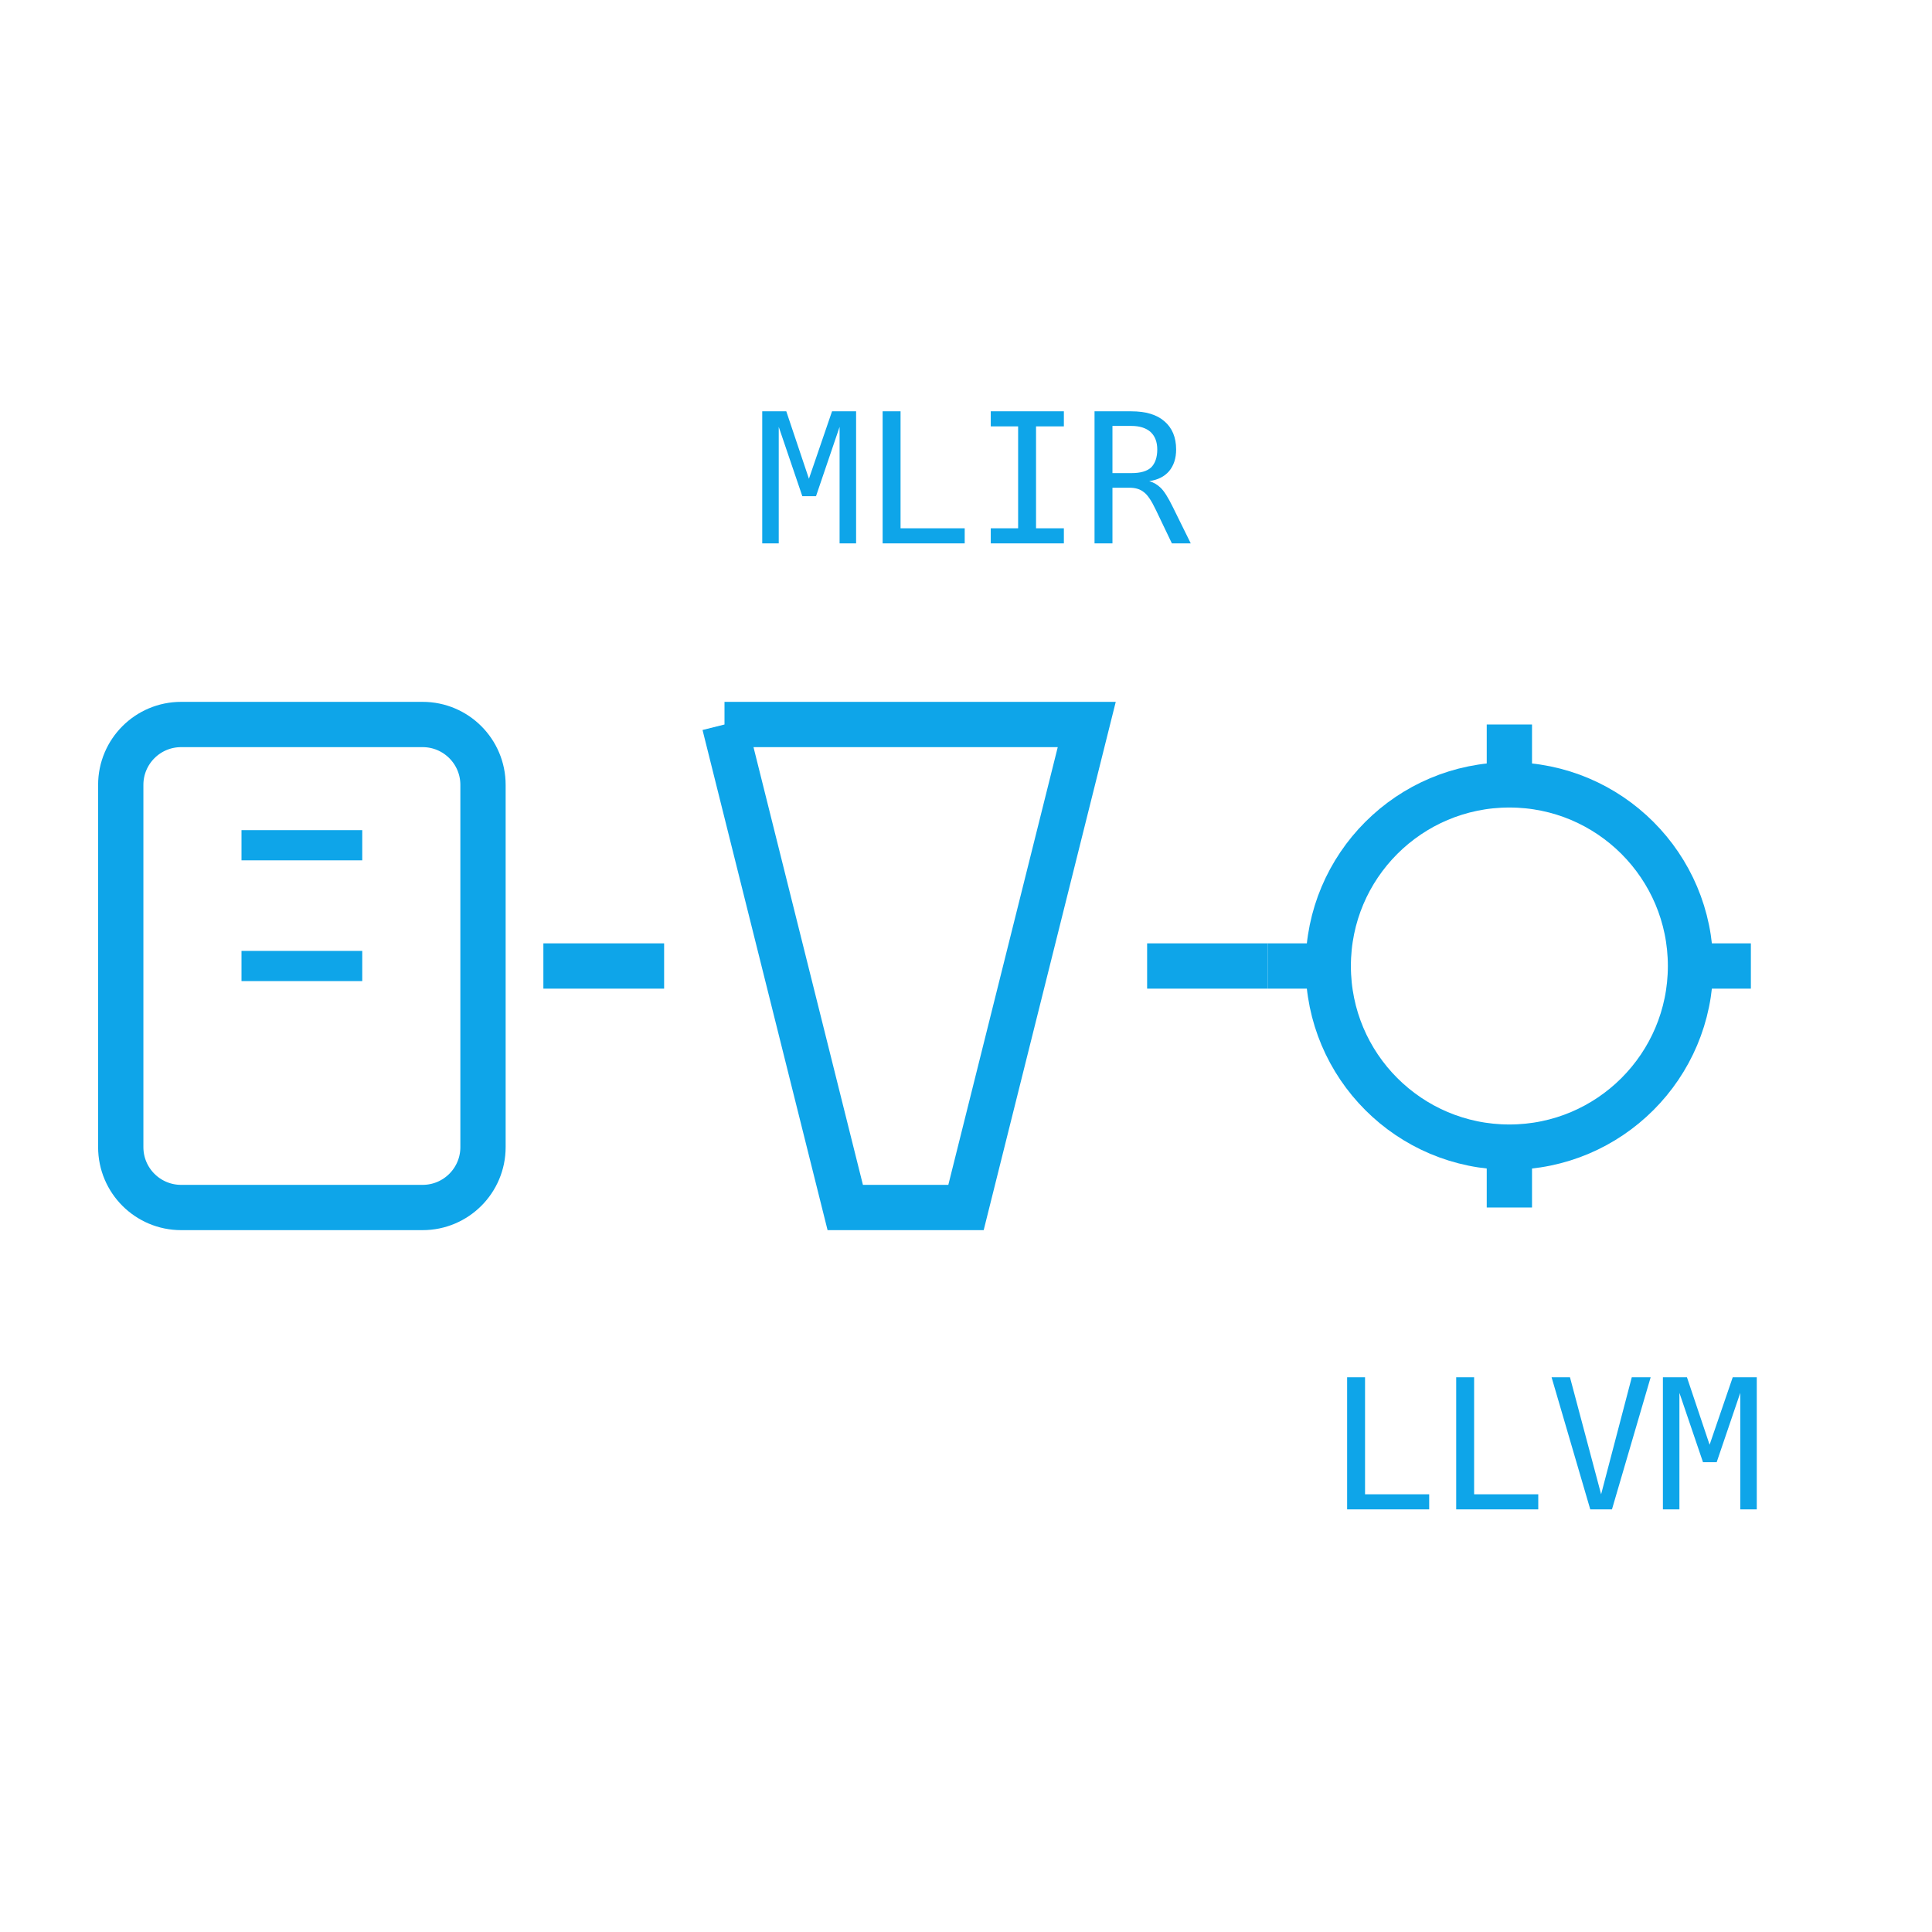
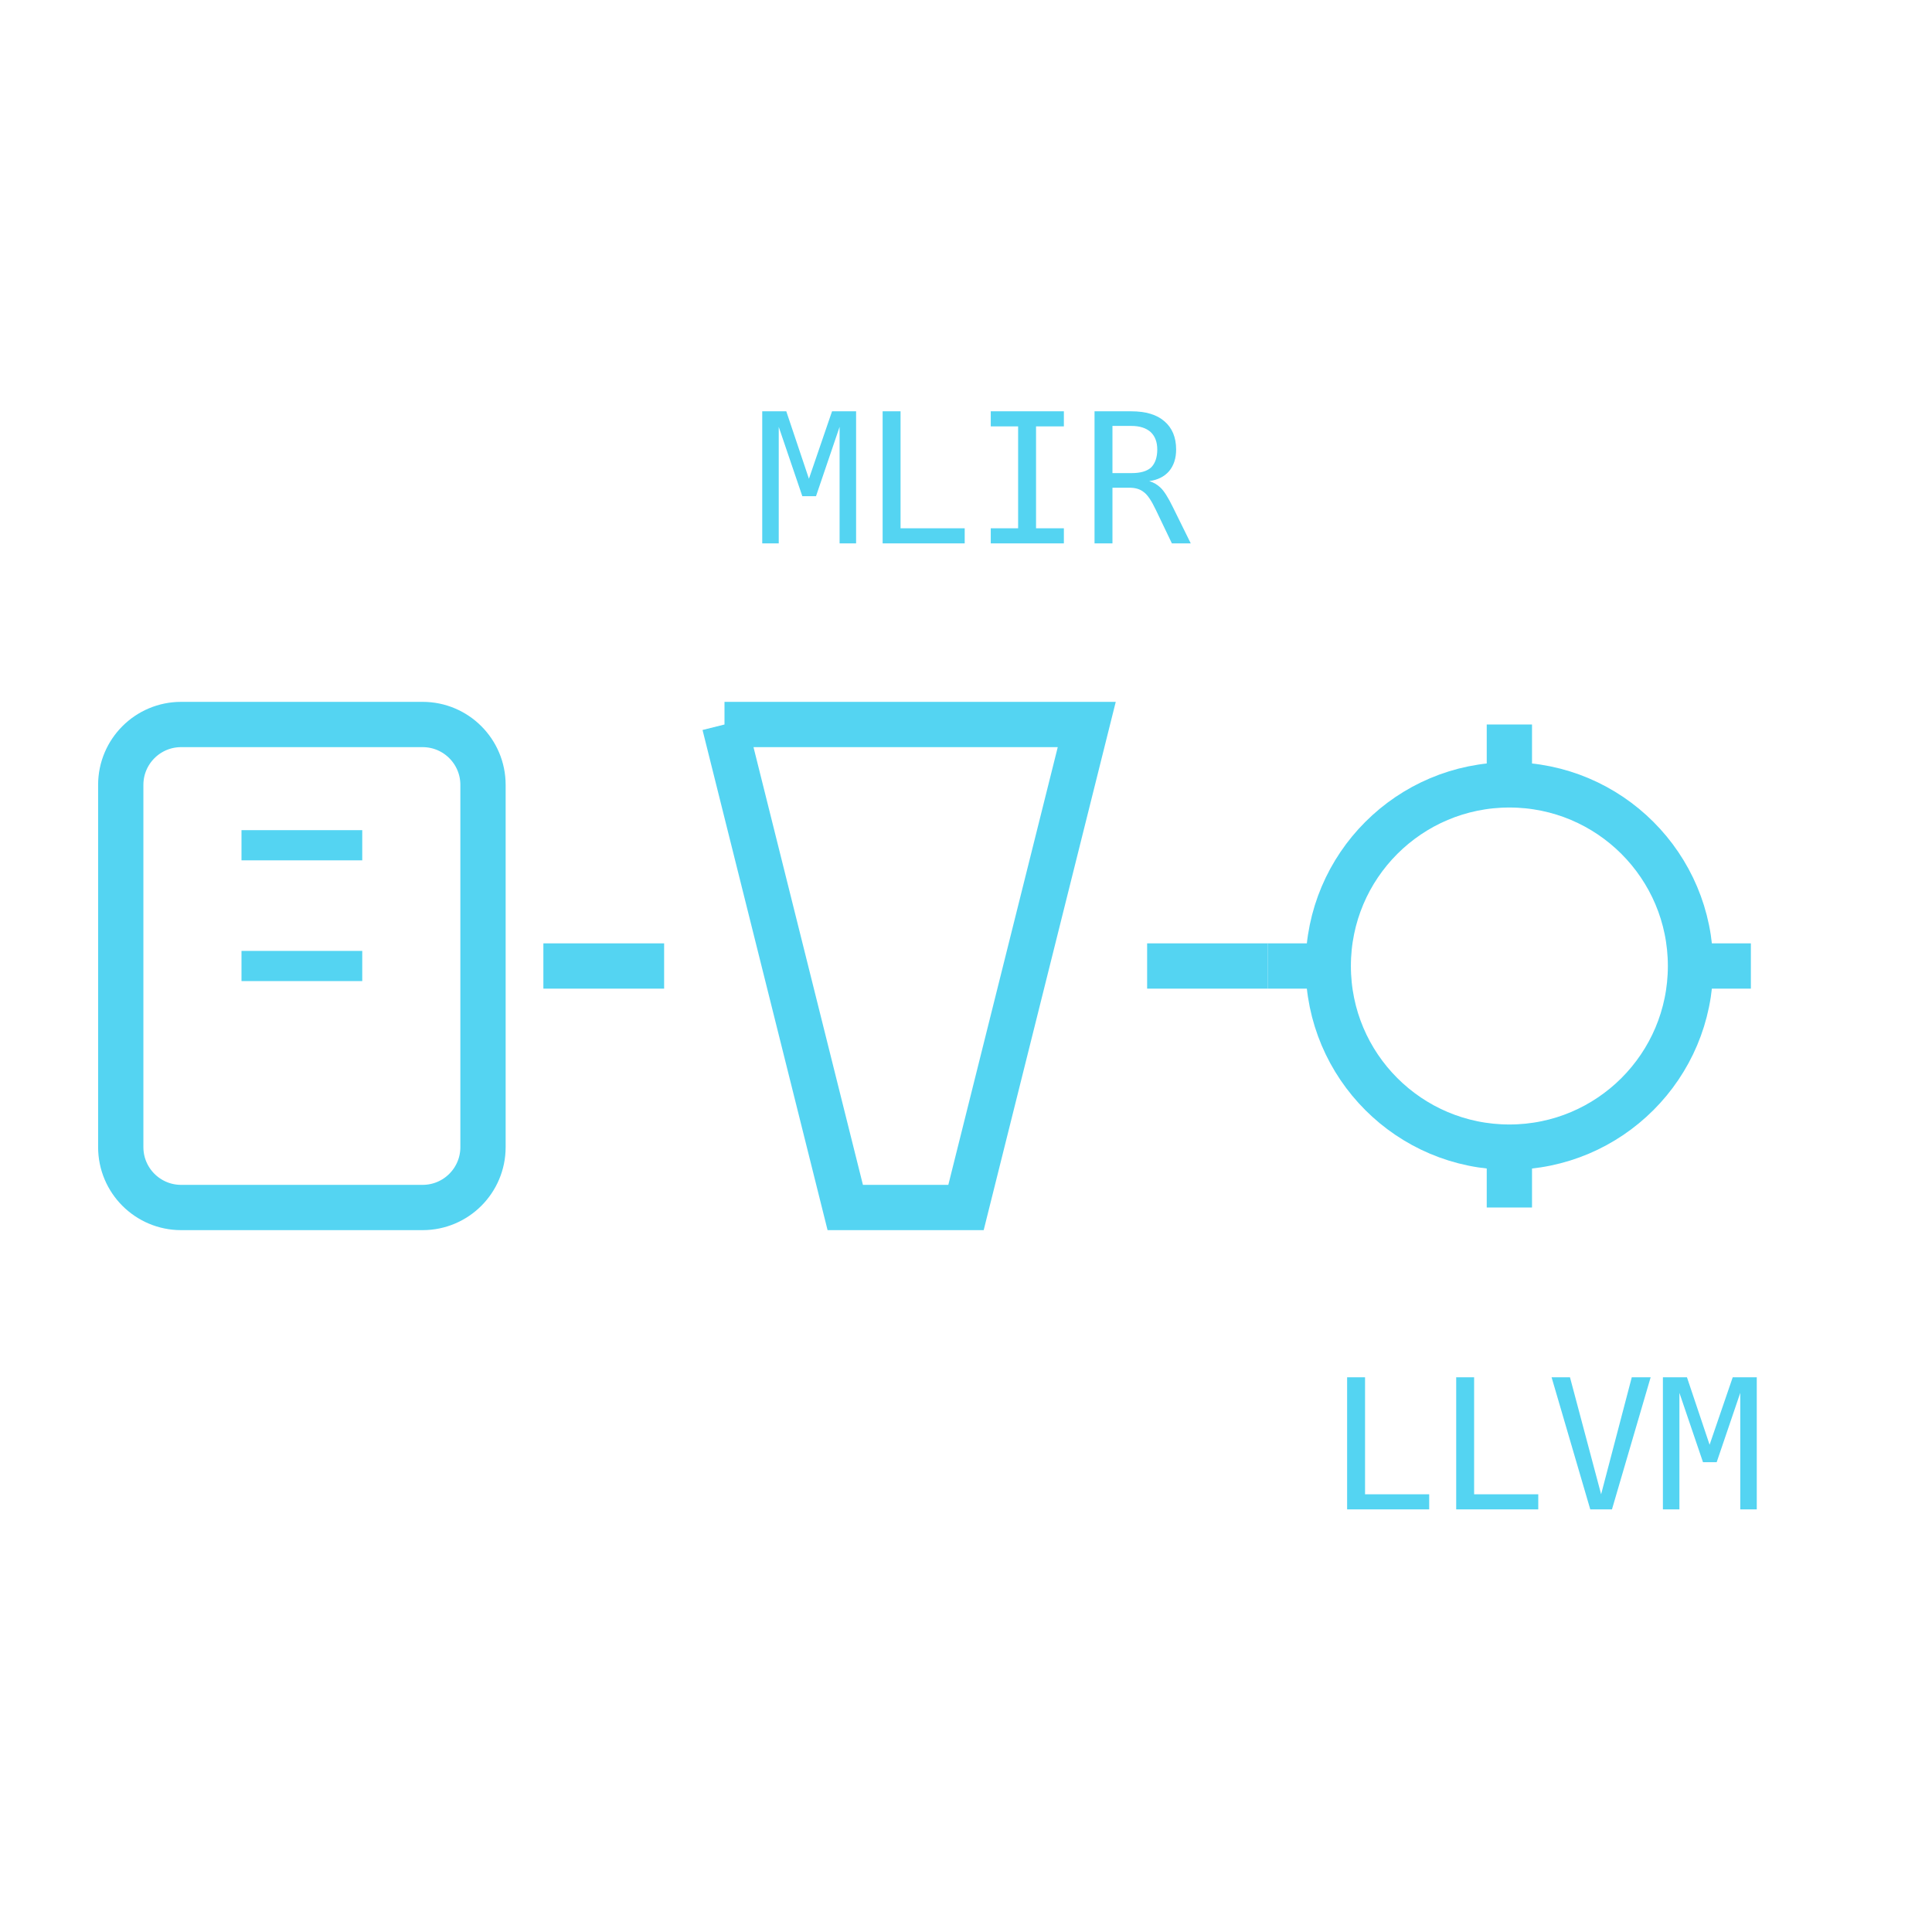
<svg xmlns="http://www.w3.org/2000/svg" width="100" height="100" viewBox="0 0 64 64" fill="none">
-   <rect x="4" y="24" width="12" height="16" rx="2" stroke="#0EA5E9" stroke-width="1.5" fill="none" />
-   <path d="M8 28 H12" stroke="#0EA5E9" stroke-width="1" />
-   <path d="M8 32 H12" stroke="#0EA5E9" stroke-width="1" />
-   <path d="M18 32 H22" stroke="#0EA5E9" stroke-width="1.5" marker-end="url(#arrow)" />
-   <path d="M24 24 L36 24 L32 40 L28 40 L24 24" stroke="#0EA5E9" stroke-width="1.5" fill="none" />
-   <text x="25" y="18" fill="#0EA5E9" font-family="monospace" font-size="6">MLIR</text>
-   <path d="M38 32 H42" stroke="#0EA5E9" stroke-width="1.5" />
-   <circle cx="50" cy="32" r="6" stroke="#0EA5E9" stroke-width="1.5" fill="none" />
-   <path d="M50 24 V26 M50 38 V40 M42 32 H44 M56 32 H58" stroke="#0EA5E9" stroke-width="1.5" />
-   <text x="44" y="50" fill="#0EA5E9" font-family="monospace" font-size="6">LLVM</text>
+   <rect x="4" y="24" width="12" height="16" rx="2" stroke="#54d4f2" stroke-width="1.5" fill="none" />
+   <path d="M8 28 H12" stroke="#54d4f2" stroke-width="1" />
+   <path d="M8 32 H12" stroke="#54d4f2" stroke-width="1" />
+   <path d="M18 32 H22" stroke="#54d4f2" stroke-width="1.5" marker-end="url(#arrow)" />
+   <path d="M24 24 L36 24 L32 40 L28 40 L24 24" stroke="#54d4f2" stroke-width="1.5" fill="none" />
+   <text x="25" y="18" fill="#54d4f2" font-family="monospace" font-size="6">MLIR</text>
+   <path d="M38 32 H42" stroke="#54d4f2" stroke-width="1.5" />
+   <circle cx="50" cy="32" r="6" stroke="#54d4f2" stroke-width="1.5" fill="none" />
+   <path d="M50 24 V26 M50 38 V40 M42 32 H44 M56 32 H58" stroke="#54d4f2" stroke-width="1.5" />
+   <text x="44" y="50" fill="#54d4f2" font-family="monospace" font-size="6">LLVM</text>
</svg>
